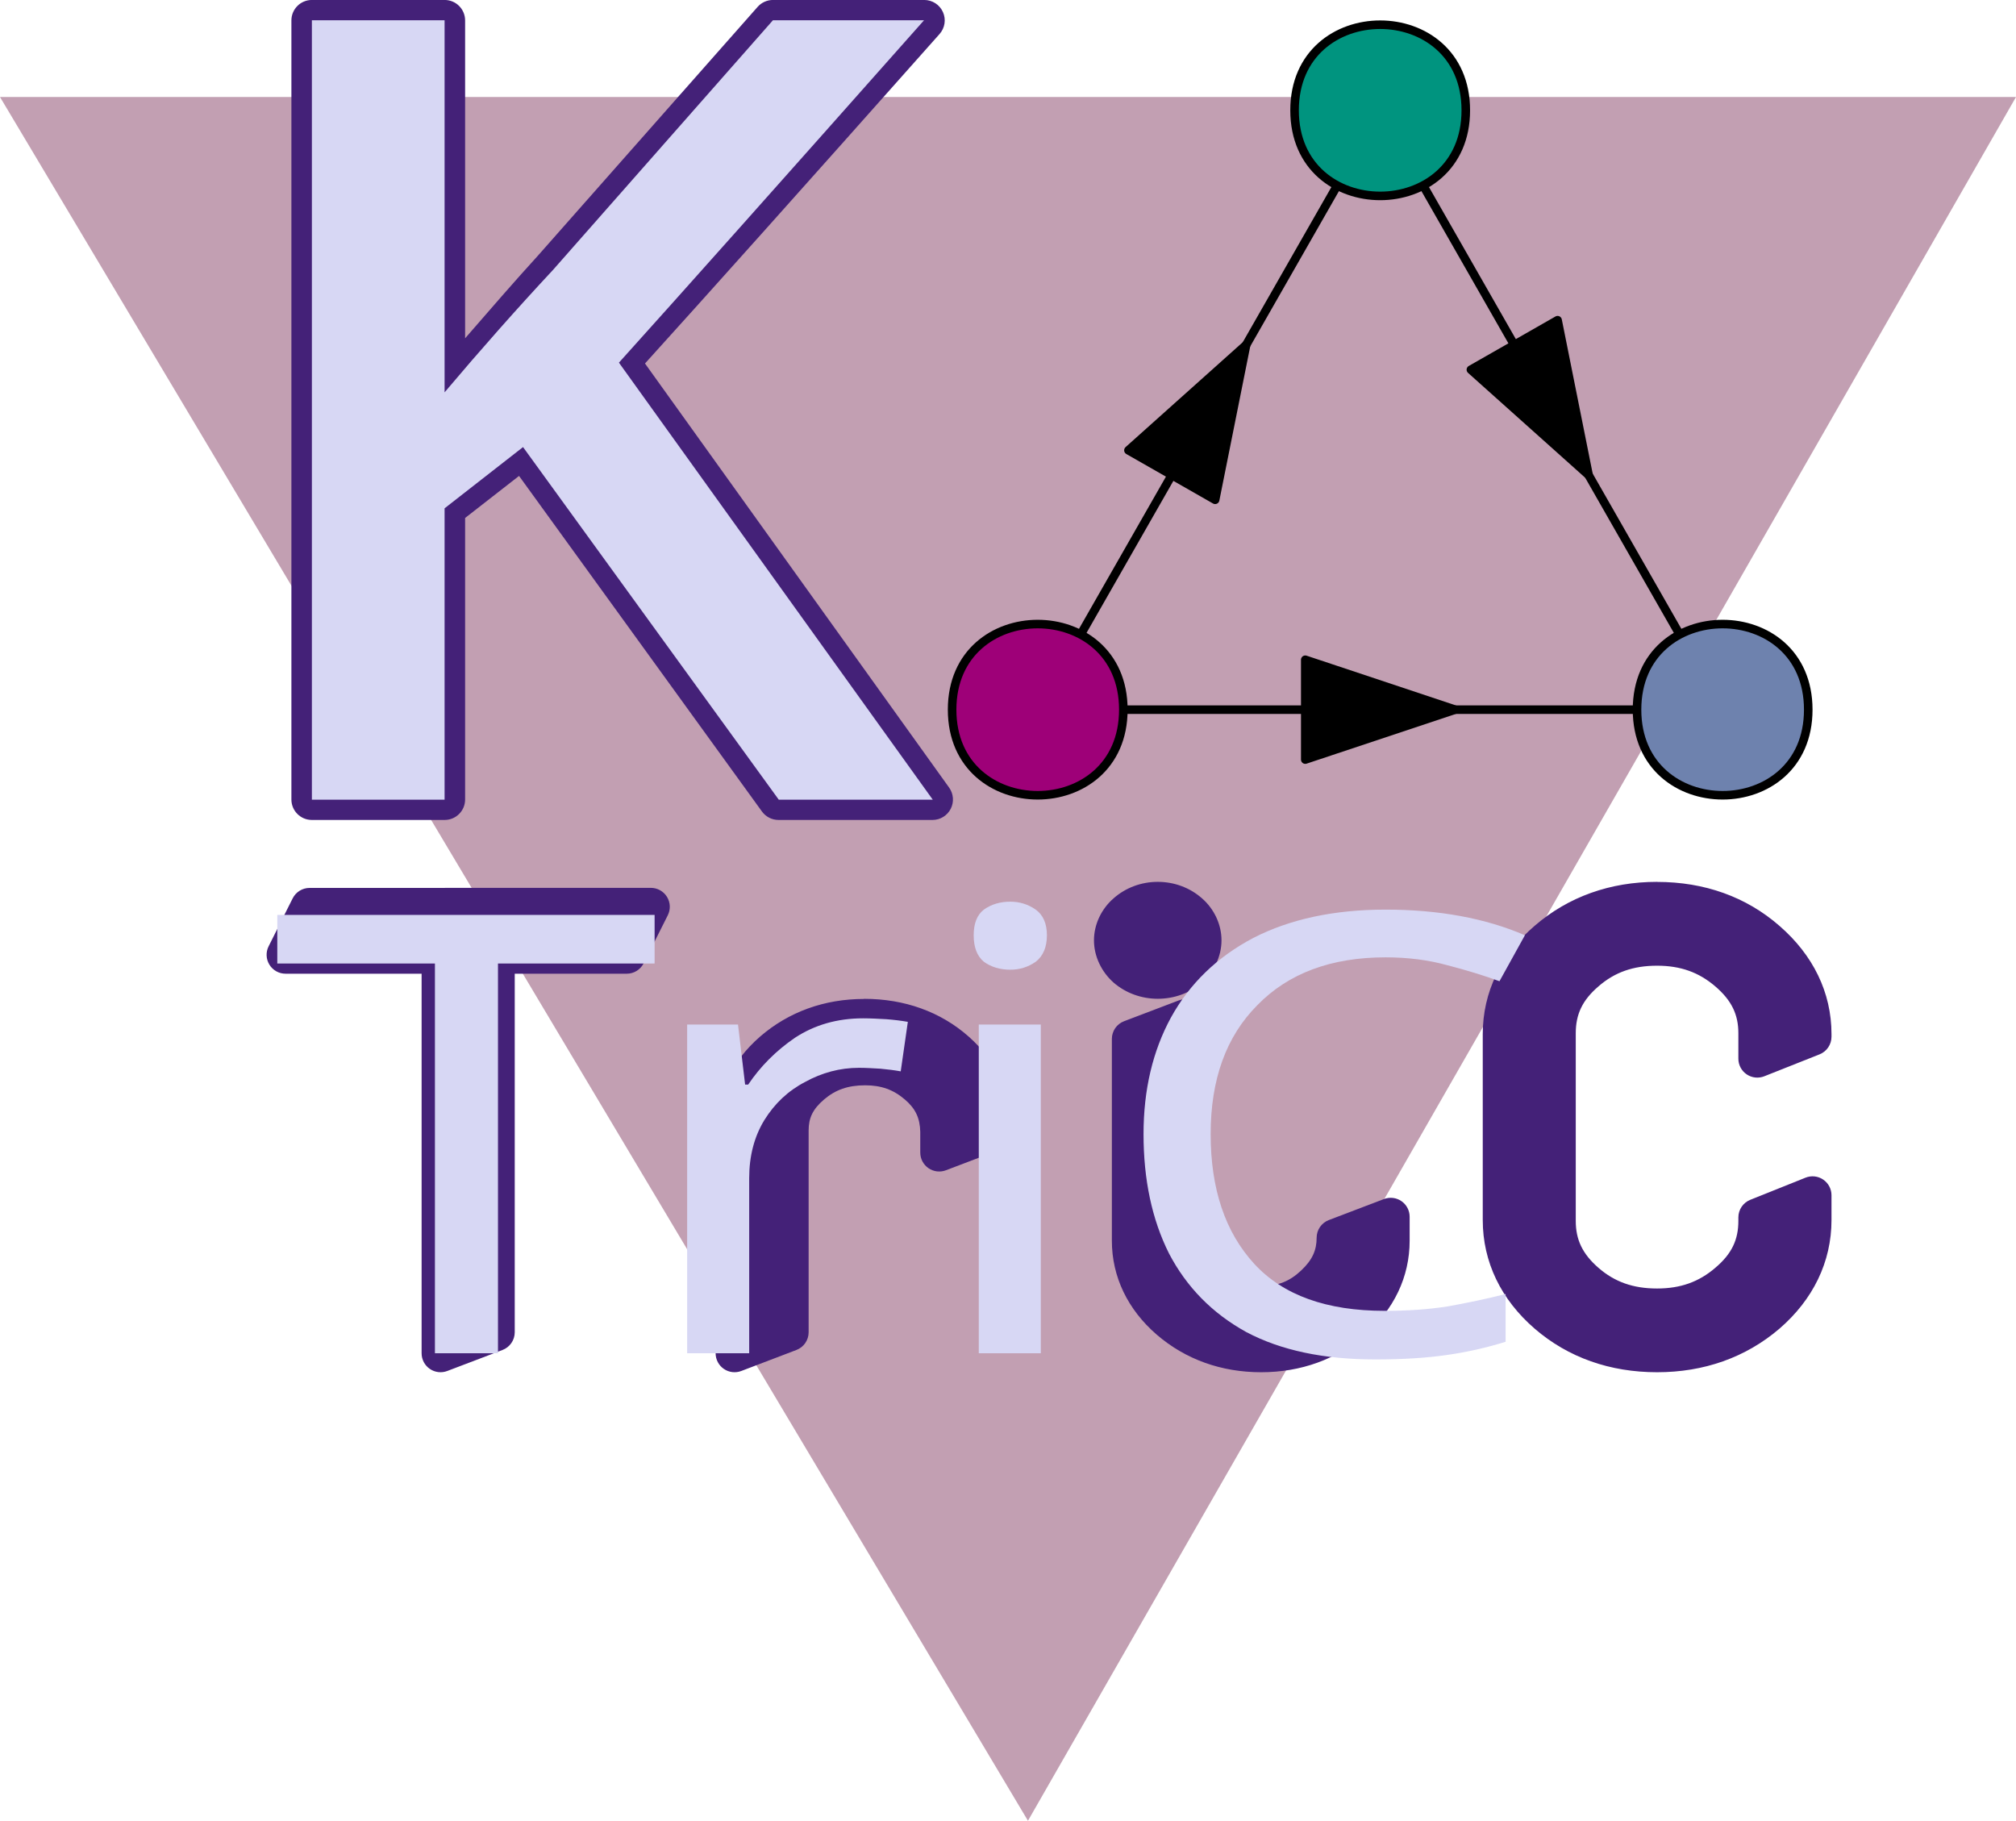
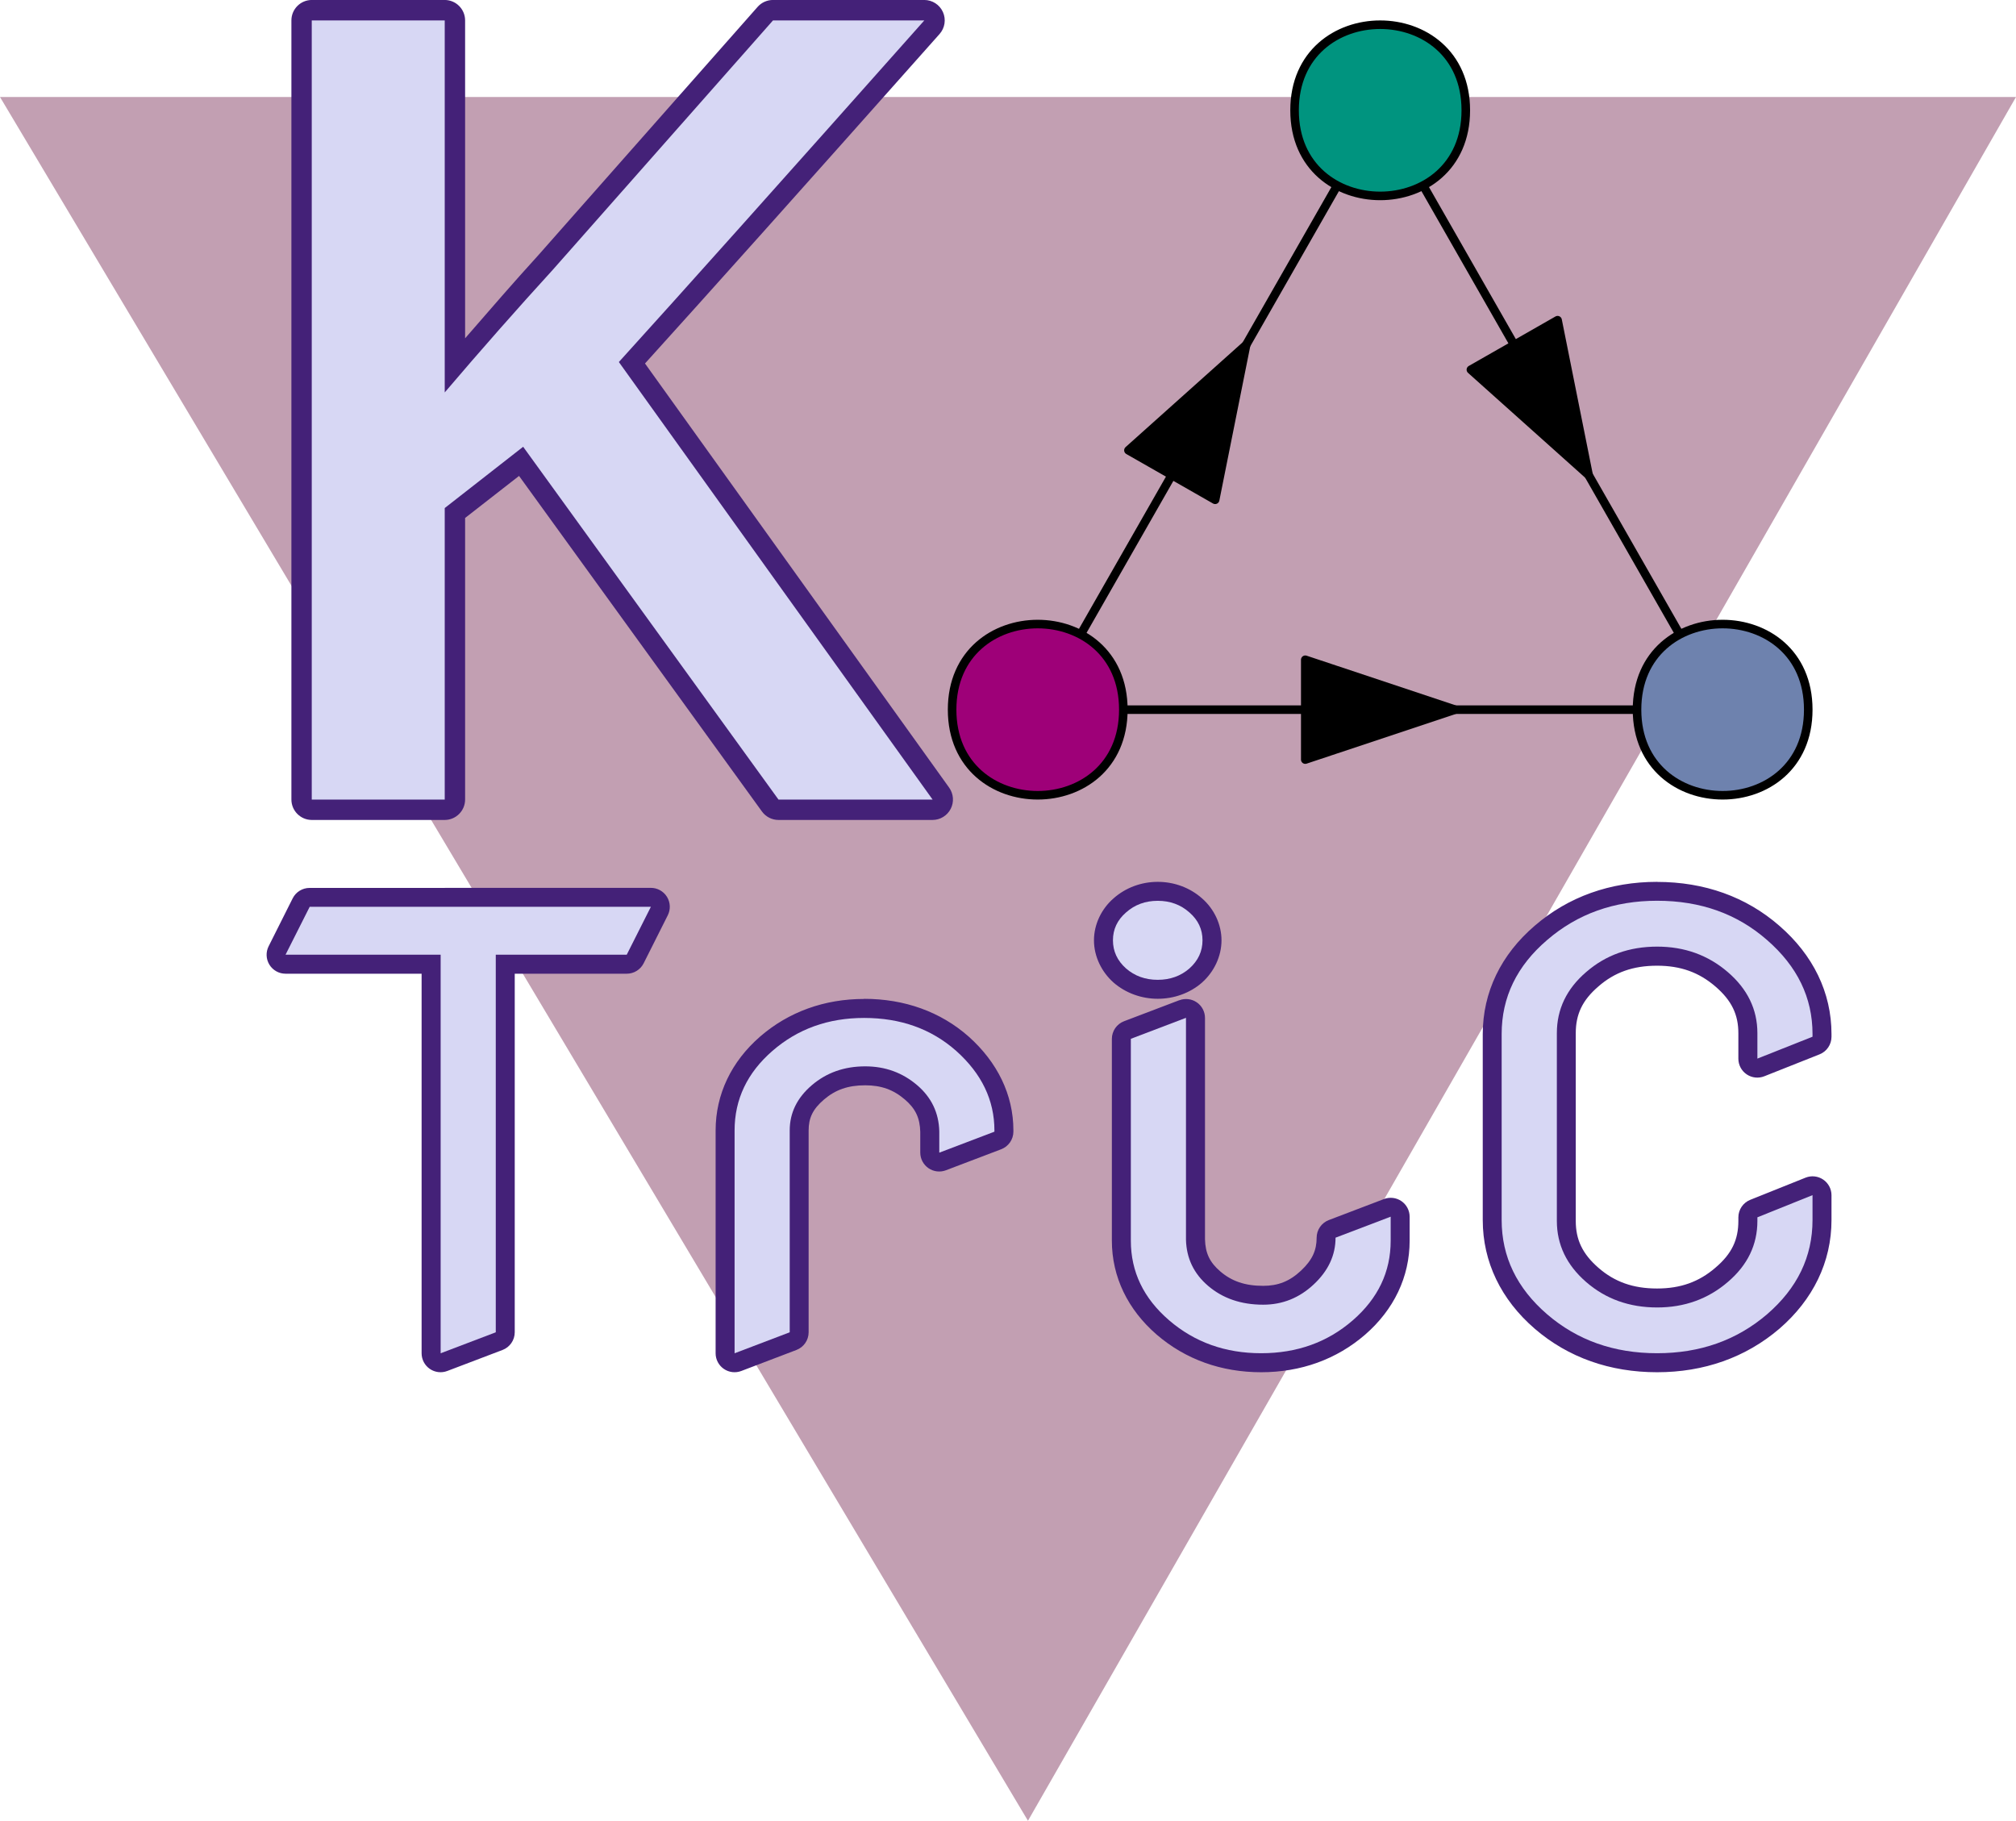
<svg xmlns="http://www.w3.org/2000/svg" xmlns:xlink="http://www.w3.org/1999/xlink" width="33.228mm" height="30.007mm" viewBox="0 0 33.228 30.007" version="1.1" id="svg5">
  <defs id="defs2" />
  <g id="layer1" transform="translate(-11.46306,-33.52344)">
    <path style="fill:#c29fb2;stroke:none;stroke-width:0.265px;stroke-linecap:butt;stroke-linejoin:miter;stroke-opacity:1" d="M 11.463,35.122 H 44.691 L 28.406,63.531 Z" id="path24625" />
    <path style="font-style:normal;font-weight:normal;font-size:18.378px;line-height:1.25;font-family:sans-serif;fill:#442178;fill-opacity:1;stroke:none;stroke-width:0.265" xlink:href="#text2432" id="path25539" d="m 16.602,33.523 a 0.337,0.337 0 0 0 -0.336,0.336 v 12.842 a 0.337,0.337 0 0 0 0.336,0.336 h 2.191 a 0.337,0.337 0 0 0 0.336,-0.336 v -4.641 l 0.889,-0.693 4.004,5.531 a 0.337,0.337 0 0 0 0.273,0.139 h 2.539 a 0.337,0.337 0 0 0 0.273,-0.533 L 22.094,39.514 c 1.026,-1.133 2.598,-2.889 4.855,-5.43 a 0.337,0.337 0 0 0 -0.252,-0.561 h -2.494 a 0.337,0.337 0 0 0 -0.252,0.113 l -3.623,4.102 c -0.398,0.436 -0.799,0.901 -1.199,1.361 v -5.24 a 0.337,0.337 0 0 0 -0.336,-0.336 z" />
-     <text xml:space="preserve" style="font-style:normal;font-weight:normal;font-size:18.378px;line-height:1.25;font-family:sans-serif;fill:#d7d7f4;fill-opacity:1;stroke:none;stroke-width:0.265" x="14.516" y="47.717" id="text2432" transform="scale(1.021755,0.9787085)">
-       <tspan id="tspan2430" style="font-style:normal;font-variant:normal;font-weight:600;font-stretch:normal;font-size:18.378px;font-family:'Open Sans';-inkscape-font-specification:'Open Sans, Semi-Bold';font-variant-ligatures:normal;font-variant-caps:normal;font-variant-numeric:normal;font-variant-east-asian:normal;fill:#d7d7f4;fill-opacity:1;stroke-width:0.265" x="14.516" y="47.717">K</tspan>
-     </text>
+     <g aria-label="K" transform="scale(1.021755,0.9787085)" id="text2432" style="font-size:18.378px;line-height:1.25;fill:#d7d7f4;stroke-width:0.265">
+       <path d="m 26.263,47.717 h -2.486 l -4.119,-5.941 -1.265,1.032 v 4.909 H 16.248 V 34.597 h 2.145 v 6.264 q 0.879,-1.077 1.75,-2.073 l 3.545,-4.191 h 2.441 q -3.437,4.038 -4.927,5.752 z" style="font-weight:600;font-family:'Open Sans';-inkscape-font-specification:'Open Sans, Semi-Bold'" id="path1027" />
+     </g>
    <path style="font-style:normal;font-variant:normal;font-weight:normal;font-stretch:normal;font-size:10.843px;line-height:1.25;font-family:'NovaMono for Powerline';-inkscape-font-specification:'NovaMono for Powerline, Normal';font-variant-ligatures:normal;font-variant-caps:normal;font-variant-numeric:normal;font-variant-east-asian:normal;fill:#442178;fill-opacity:1;stroke:none;stroke-width:0.265" xlink:href="#text5142" id="path25238" d="m 30.545,48.057 c -0.27,0 -0.529,0.096 -0.727,0.271 -0.2,0.173 -0.324,0.429 -0.324,0.693 0,0.265 0.125,0.52 0.322,0.695 a 0.312,0.312 0 0 0 0.002,0.002 c 0.199,0.172 0.459,0.266 0.727,0.266 0.268,0 0.529,-0.092 0.729,-0.266 a 0.312,0.312 0 0 0 0.002,-0.002 c 0.198,-0.177 0.32,-0.433 0.32,-0.695 0,-0.262 -0.121,-0.517 -0.32,-0.691 -0.199,-0.177 -0.46,-0.273 -0.73,-0.273 z m 8.23,0 c -0.771,0 -1.461,0.244 -2.016,0.723 -0.555,0.475 -0.857,1.095 -0.857,1.785 v 3.066 c 0,0.691 0.303,1.313 0.857,1.791 0.552,0.476 1.242,0.717 2.016,0.717 0.771,0 1.46,-0.242 2.016,-0.717 0.554,-0.478 0.859,-1.1 0.859,-1.791 V 53.221 A 0.312,0.312 0 0 0 41.223,52.932 L 40.312,53.297 a 0.312,0.312 0 0 0 -0.197,0.289 v 0.059 c 0,0.309 -0.107,0.541 -0.377,0.77 a 0.312,0.312 0 0 0 -0.002,0.002 c -0.271,0.233 -0.574,0.342 -0.961,0.342 -0.395,0 -0.699,-0.109 -0.965,-0.34 -0.267,-0.232 -0.375,-0.467 -0.375,-0.773 v -3.094 c 0,-0.31 0.107,-0.543 0.373,-0.771 a 0.312,0.312 0 0 0 0.002,-0.002 c 0.266,-0.231 0.569,-0.34 0.965,-0.34 0.387,0 0.69,0.109 0.961,0.342 0.271,0.233 0.379,0.466 0.379,0.771 v 0.42 a 0.312,0.312 0 0 0 0.428,0.289 l 0.91,-0.361 a 0.312,0.312 0 0 0 0.197,-0.289 v -0.045 c 0,-0.686 -0.304,-1.303 -0.857,-1.783 -0.549,-0.48 -1.239,-0.725 -2.018,-0.725 z m -22.209,0.1 a 0.312,0.312 0 0 0 -0.279,0.172 l -0.396,0.789 a 0.312,0.312 0 0 0 0.279,0.453 h 2.242 v 6.256 a 0.312,0.312 0 0 0 0.424,0.291 l 0.91,-0.346 a 0.312,0.312 0 0 0 0.201,-0.291 v -5.91 h 1.846 a 0.312,0.312 0 0 0 0.279,-0.172 L 22.469,48.609 A 0.312,0.312 0 0 0 22.189,48.156 Z m 9.139,1.83 c -0.654,0 -1.243,0.212 -1.715,0.621 -0.471,0.41 -0.732,0.949 -0.732,1.547 v 3.672 a 0.312,0.312 0 0 0 0.424,0.291 l 0.908,-0.346 a 0.312,0.312 0 0 0 0.201,-0.291 v -3.311 -0.016 c 0,-0.203 0.066,-0.349 0.254,-0.51 0.187,-0.16 0.395,-0.234 0.678,-0.234 0.264,0 0.465,0.072 0.654,0.234 0.176,0.15 0.248,0.305 0.254,0.533 v 0.342 a 0.312,0.312 0 0 0 0.424,0.291 l 0.91,-0.346 a 0.312,0.312 0 0 0 0.201,-0.291 v -0.02 c 0,-0.588 -0.265,-1.124 -0.736,-1.545 -0.466,-0.412 -1.06,-0.623 -1.725,-0.623 z m 5.195,0.021 -0.91,0.346 a 0.312,0.312 0 0 0 -0.201,0.291 v 3.326 c 0,0.598 0.265,1.139 0.74,1.549 0.475,0.409 1.066,0.619 1.721,0.619 0.654,0 1.243,-0.212 1.715,-0.621 0.471,-0.41 0.732,-0.949 0.732,-1.547 v -0.395 a 0.312,0.312 0 0 0 -0.424,-0.291 l -0.908,0.346 a 0.312,0.312 0 0 0 -0.201,0.291 c 0,0.204 -0.068,0.365 -0.258,0.543 -0.188,0.176 -0.378,0.25 -0.623,0.25 -0.303,0 -0.52,-0.078 -0.705,-0.236 -0.177,-0.151 -0.248,-0.303 -0.254,-0.531 v -3.648 a 0.312,0.312 0 0 0 -0.424,-0.291 z" />
-     <text xml:space="preserve" style="font-style:normal;font-variant:normal;font-weight:normal;font-stretch:normal;font-size:10.843px;line-height:1.25;font-family:'NovaMono for Powerline';-inkscape-font-specification:'NovaMono for Powerline, Normal';font-variant-ligatures:normal;font-variant-caps:normal;font-variant-numeric:normal;font-variant-east-asian:normal;fill:#d7d7f4;fill-opacity:1;stroke:none;stroke-width:0.265" x="14.834" y="59.891" id="text5142" transform="scale(1.072805,0.9321355)">
-       <tspan id="tspan5140" style="font-style:normal;font-variant:normal;font-weight:normal;font-stretch:normal;font-size:10.843px;font-family:'NovaMono for Powerline';-inkscape-font-specification:'NovaMono for Powerline, Normal';font-variant-ligatures:normal;font-variant-caps:normal;font-variant-numeric:normal;font-variant-east-asian:normal;fill:#d7d7f4;stroke-width:0.265" x="14.834" y="59.891">TriC</tspan>
-     </text>
+     <g aria-label="TriC" transform="scale(1.072805,0.9321355)" id="text5142" style="font-size:10.843px;line-height:1.25;font-family:'NovaMono for Powerline';-inkscape-font-specification:'NovaMono for Powerline, Normal';fill:#d7d7f4;stroke-width:0.265">
+       <path d="m 17.455,59.891 v -7.047 h -2.383 l 0.371,-0.847 h 5.242 l -0.371,0.847 h -2.012 v 6.676 z" id="path1000" />
+       <path d="m 21.971,59.891 v -3.939 q 0,-0.826 0.582,-1.408 0.582,-0.582 1.408,-0.582 0.842,0 1.414,0.582 0.588,0.604 0.588,1.408 v 0.021 l -0.847,0.371 V 55.967 q -0.011,-0.492 -0.339,-0.815 -0.339,-0.334 -0.799,-0.334 -0.482,0 -0.821,0.334 -0.339,0.334 -0.339,0.799 0,0.011 0,0.016 v 3.553 z" id="path1002" />
+       <path d="m 31.204,57.847 0.847,-0.371 v 0.424 q 0,0.826 -0.582,1.408 -0.582,0.582 -1.408,0.582 -0.826,0 -1.414,-0.582 -0.588,-0.582 -0.588,-1.408 V 54.331 l 0.847,-0.371 v 3.923 q 0.011,0.492 0.339,0.815 0.339,0.334 0.847,0.334 0.445,0 0.778,-0.36 0.334,-0.36 0.334,-0.826 z m -3.219,-4.76 q -0.201,-0.206 -0.201,-0.498 0,-0.291 0.201,-0.492 0.201,-0.206 0.487,-0.206 0.286,0 0.487,0.206 0.201,0.201 0.201,0.492 0,0.291 -0.201,0.498 -0.201,0.201 -0.487,0.201 -0.286,0 -0.487,-0.201 z" id="path1004" />
+       <path d="m 38.532,57.095 v 0.439 q 0,0.974 -0.699,1.668 -0.699,0.688 -1.689,0.688 -0.995,0 -1.689,-0.688 -0.699,-0.694 -0.699,-1.668 v -3.288 q 0,-0.974 0.699,-1.662 0.699,-0.694 1.689,-0.694 1.001,0 1.689,0.694 0.699,0.699 0.699,1.662 v 0.048 l -0.847,0.387 v -0.45 q 0,-0.63 -0.455,-1.08 -0.455,-0.45 -1.085,-0.45 -0.641,0 -1.091,0.45 -0.45,0.445 -0.45,1.08 v 3.32 q 0,0.63 0.45,1.08 0.45,0.45 1.091,0.45 0.63,0 1.085,-0.45 0.455,-0.445 0.455,-1.08 v -0.064 z" id="path1006" />
+     </g>
    <g id="surface13137" transform="matrix(0.3527778,0,0,0.3527778,26.80309,33.5776)">
      <path style="fill:none;stroke:#000000;stroke-width:0.4;stroke-linecap:butt;stroke-linejoin:round;stroke-miterlimit:10;stroke-opacity:1" d="m 256,704 h 32" transform="matrix(1,0,0,-1,-251,737)" id="path13799" />
      <path style="fill:#000000;fill-opacity:1;fill-rule:evenodd;stroke:#000000;stroke-width:0.4;stroke-linecap:butt;stroke-linejoin:round;stroke-miterlimit:10;stroke-opacity:1" d="m 275.5,704 -7,2.332 v -4.664 z m 0,0" transform="matrix(1,0,0,-1,-251,737)" id="path13801" />
      <path style="fill:none;stroke:#000000;stroke-width:0.4;stroke-linecap:butt;stroke-linejoin:round;stroke-miterlimit:10;stroke-opacity:1" d="m 256,704 16,28" transform="matrix(1,0,0,-1,-251,737)" id="path13803" />
      <path style="fill:#000000;fill-opacity:1;fill-rule:evenodd;stroke:#000000;stroke-width:0.4;stroke-linecap:butt;stroke-linejoin:round;stroke-miterlimit:10;stroke-opacity:1" d="m 265.738,721.039 -5.5,-4.922 4.051,-2.312 z m 0,0" transform="matrix(1,0,0,-1,-251,737)" id="path13805" />
      <path style="fill:none;stroke:#000000;stroke-width:0.4;stroke-linecap:butt;stroke-linejoin:round;stroke-miterlimit:10;stroke-opacity:1" d="m 272,732 16,-28" transform="matrix(1,0,0,-1,-251,737)" id="path13807" />
      <path style="fill:#000000;fill-opacity:1;fill-rule:evenodd;stroke:#000000;stroke-width:0.4;stroke-linecap:butt;stroke-linejoin:round;stroke-miterlimit:10;stroke-opacity:1" d="m 281.738,714.961 -1.449,7.234 -4.051,-2.312 z m 0,0" transform="matrix(1,0,0,-1,-251,737)" id="path13809" />
      <path style="fill:#00947f;fill-opacity:1;fill-rule:evenodd;stroke:#000000;stroke-width:0.4;stroke-linecap:butt;stroke-linejoin:round;stroke-miterlimit:10;stroke-opacity:1" d="m 276,732 c 0,5.332 -8,5.332 -8,0 0,-5.332 8,-5.332 8,0 z m 0,0" transform="matrix(1,0,0,-1,-251,737)" id="path13811" />
      <path style="fill:#6e82ae;fill-opacity:1;fill-rule:evenodd;stroke:#000000;stroke-width:0.4;stroke-linecap:butt;stroke-linejoin:round;stroke-miterlimit:10;stroke-opacity:1" d="m 292,704 c 0,5.332 -8,5.332 -8,0 0,-5.332 8,-5.332 8,0 z m 0,0" transform="matrix(1,0,0,-1,-251,737)" id="path13813" />
      <path style="fill:#9e0078;fill-opacity:1;fill-rule:evenodd;stroke:#000000;stroke-width:0.4;stroke-linecap:butt;stroke-linejoin:round;stroke-miterlimit:10;stroke-opacity:1" d="m 260,704 c 0,5.332 -8,5.332 -8,0 0,-5.332 8,-5.332 8,0 z m 0,0" transform="matrix(1,0,0,-1,-251,737)" id="path13815" />
    </g>
  </g>
</svg>
